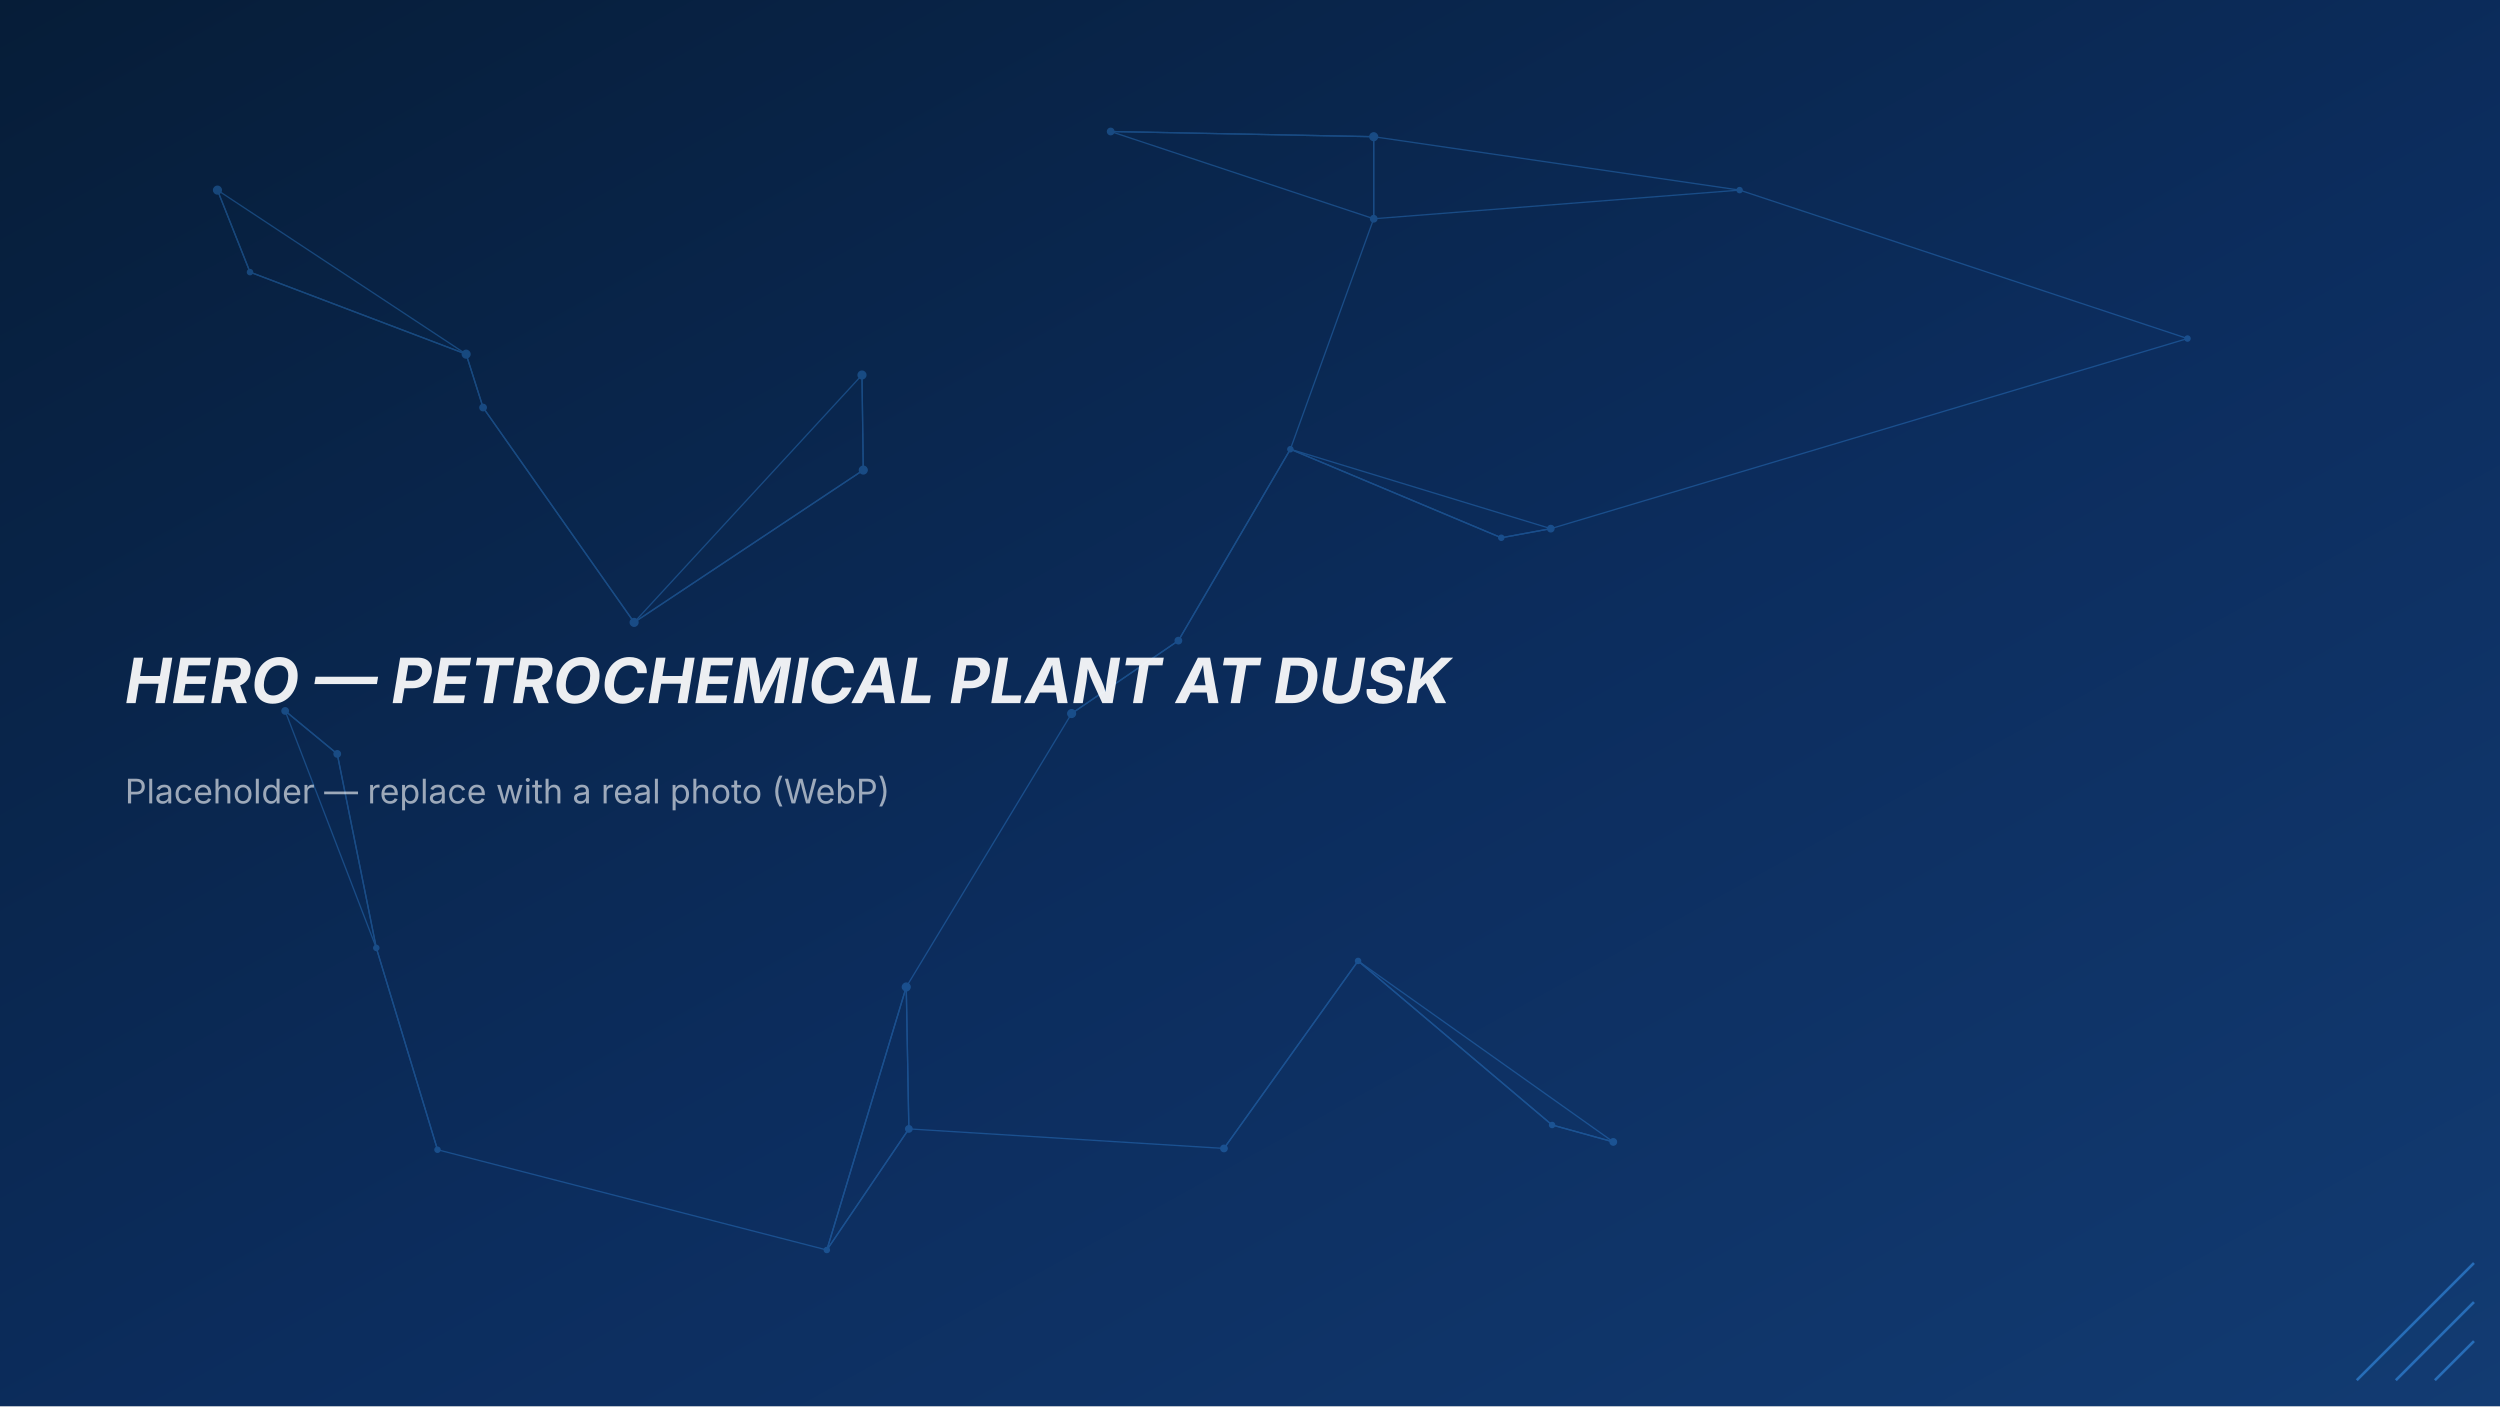
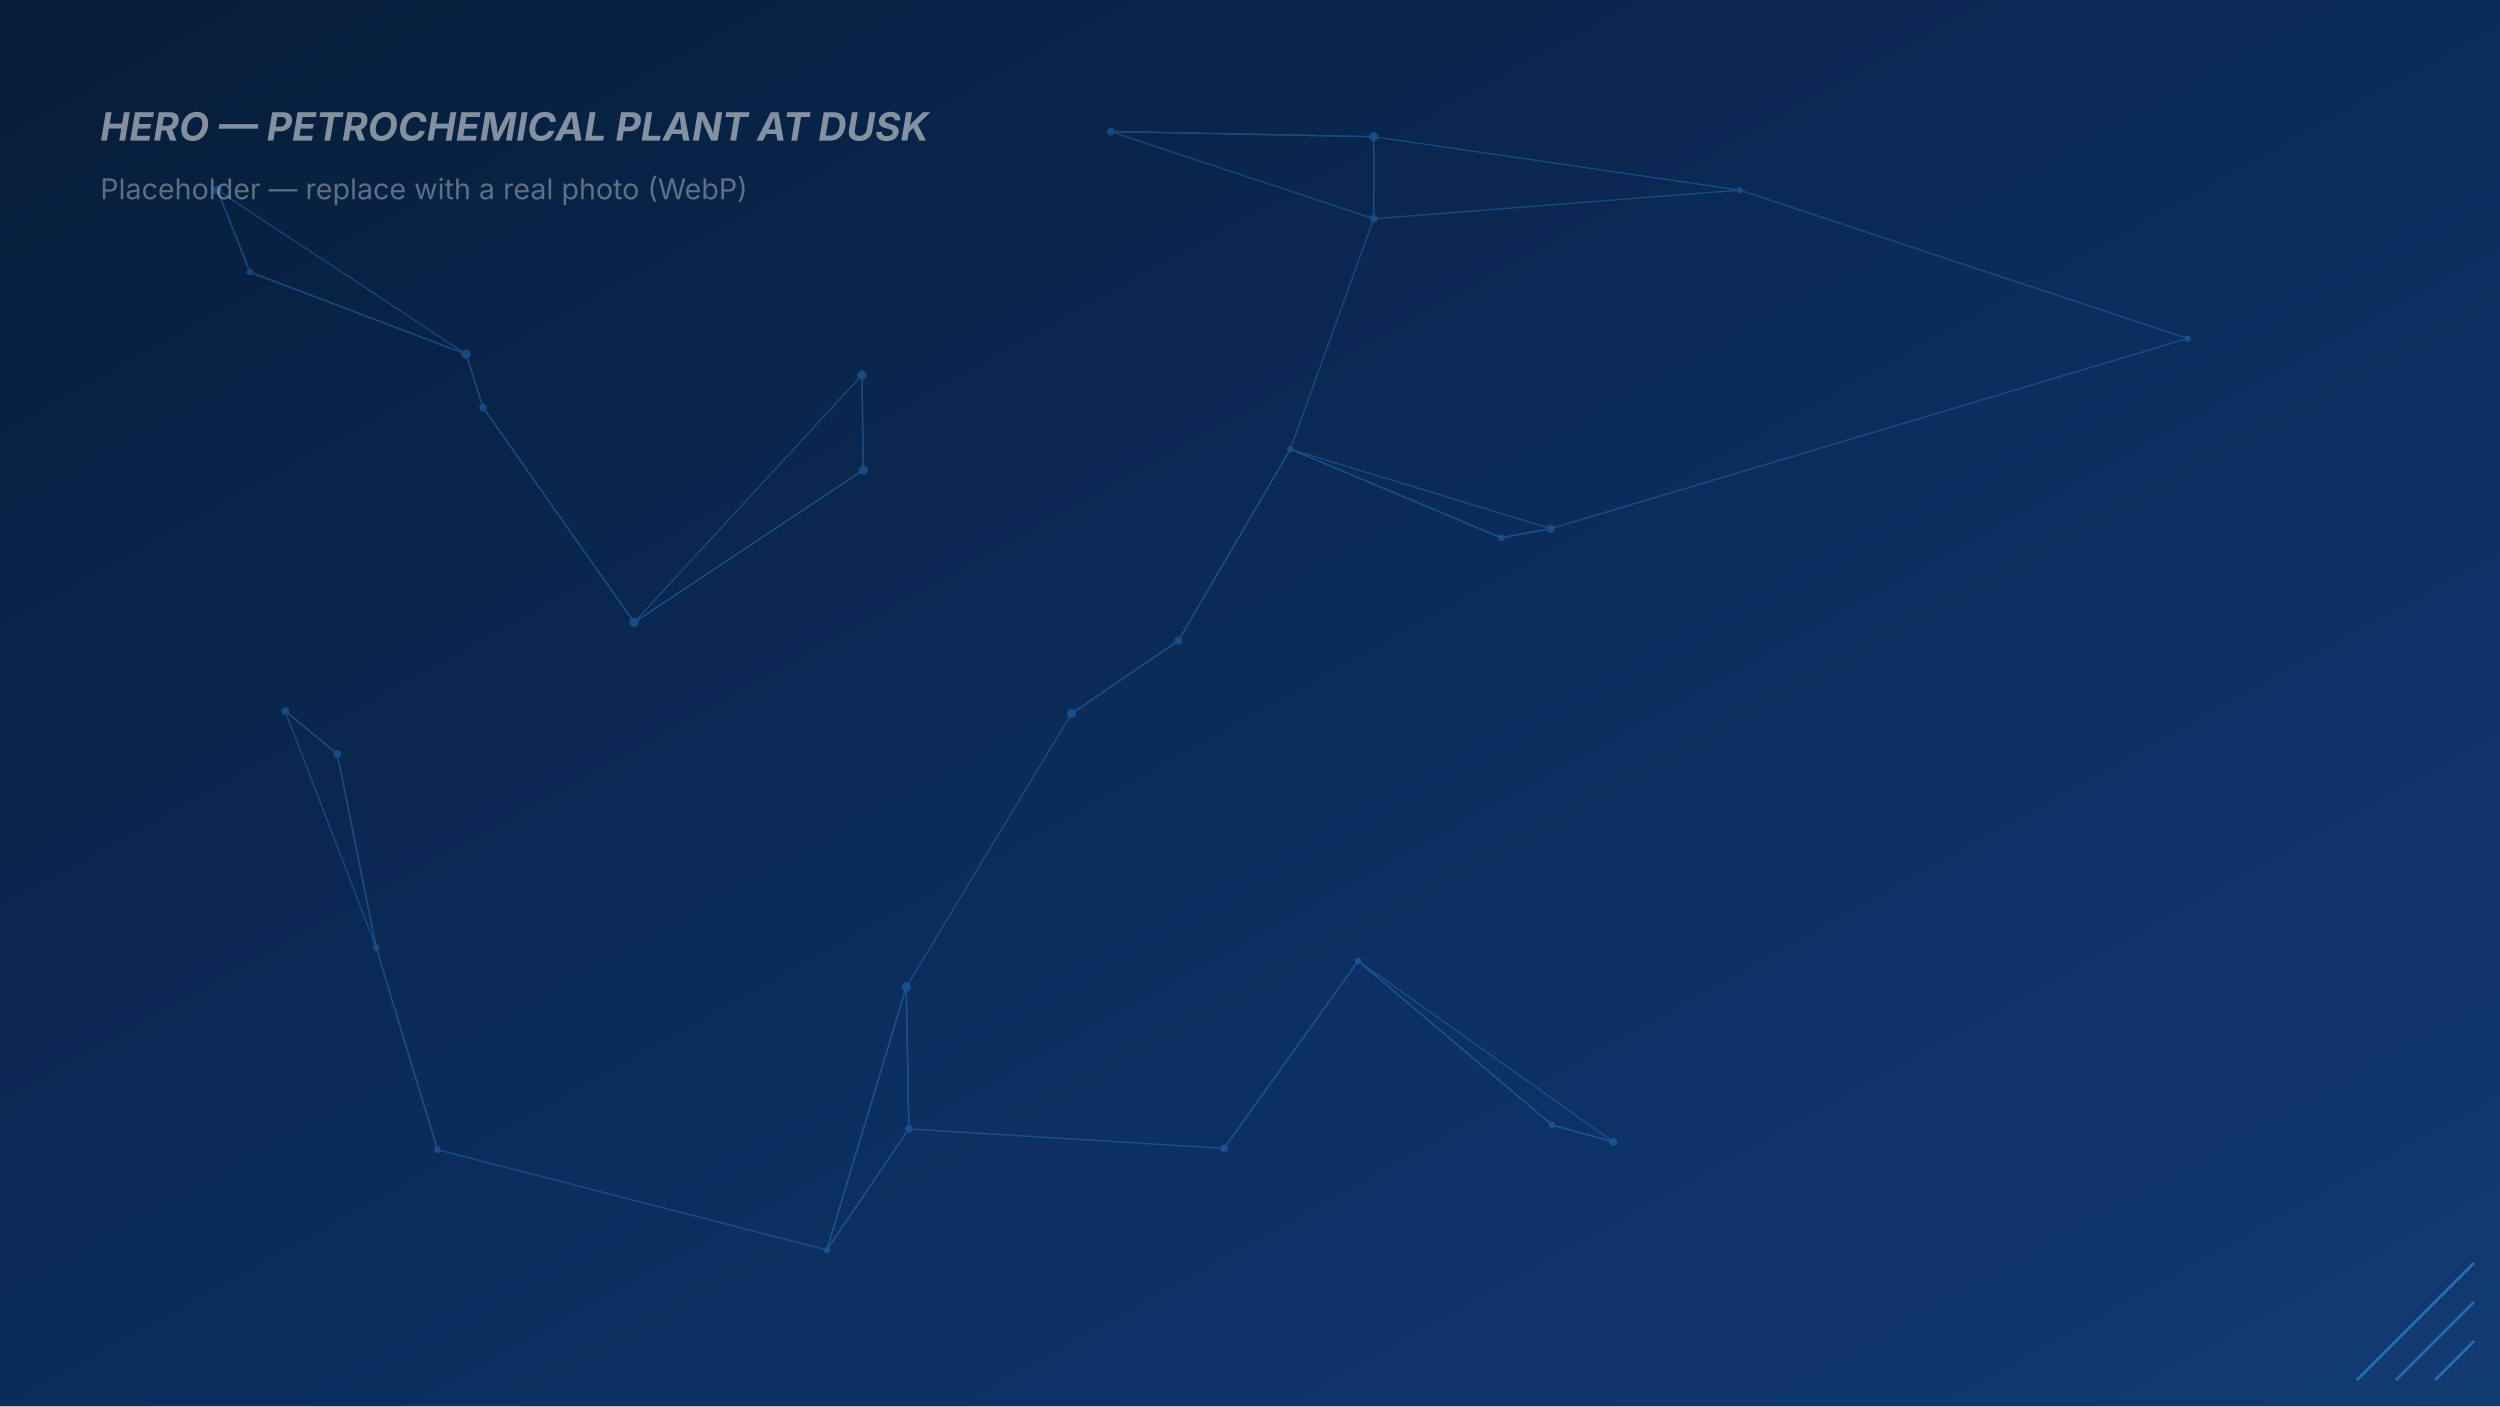
<svg xmlns="http://www.w3.org/2000/svg" width="1920" height="1080" viewBox="0 0 1920 1080" role="img" aria-label="Hero — petrochemical plant at dusk">
  <defs>
    <linearGradient id="g" x1="0" y1="0" x2="1" y2="1">
      <stop offset="0" stop-color="#061D38" />
      <stop offset=".55" stop-color="#0C2D5E" />
      <stop offset="1" stop-color="#123B72" />
    </linearGradient>
  </defs>
  <rect width="1920" height="1080" fill="url(#g)" />
  <g stroke="#358FE8" stroke-width="1" opacity=".35" fill="#358FE8">
    <line x1="336" y1="883" x2="289" y2="728" />
    <line x1="336" y1="883" x2="635" y2="960" />
    <line x1="192" y1="209" x2="167" y2="146" />
    <line x1="192" y1="209" x2="358" y2="272" />
    <line x1="635" y1="960" x2="698" y2="867" />
    <line x1="635" y1="960" x2="696" y2="758" />
    <line x1="991" y1="345" x2="905" y2="492" />
    <line x1="991" y1="345" x2="1153" y2="413" />
    <line x1="1239" y1="877" x2="1192" y2="864" />
    <line x1="1239" y1="877" x2="1043" y2="738" />
    <line x1="940" y1="882" x2="1043" y2="738" />
    <line x1="940" y1="882" x2="698" y2="867" />
    <line x1="167" y1="146" x2="192" y2="209" />
    <line x1="167" y1="146" x2="358" y2="272" />
    <line x1="358" y1="272" x2="371" y2="313" />
    <line x1="358" y1="272" x2="192" y2="209" />
    <line x1="259" y1="579" x2="219" y2="546" />
    <line x1="259" y1="579" x2="289" y2="728" />
    <line x1="1043" y1="738" x2="940" y2="882" />
    <line x1="1043" y1="738" x2="1192" y2="864" />
    <line x1="1191" y1="406" x2="1153" y2="413" />
    <line x1="1191" y1="406" x2="991" y2="345" />
    <line x1="1192" y1="864" x2="1239" y2="877" />
    <line x1="1192" y1="864" x2="1043" y2="738" />
    <line x1="289" y1="728" x2="259" y2="579" />
    <line x1="289" y1="728" x2="336" y2="883" />
    <line x1="696" y1="758" x2="698" y2="867" />
    <line x1="696" y1="758" x2="635" y2="960" />
    <line x1="905" y1="492" x2="823" y2="548" />
    <line x1="905" y1="492" x2="991" y2="345" />
    <line x1="853" y1="101" x2="1055" y2="105" />
    <line x1="853" y1="101" x2="1055" y2="168" />
    <line x1="1153" y1="413" x2="1191" y2="406" />
    <line x1="1153" y1="413" x2="991" y2="345" />
    <line x1="487" y1="478" x2="371" y2="313" />
    <line x1="487" y1="478" x2="663" y2="361" />
    <line x1="1680" y1="260" x2="1336" y2="146" />
    <line x1="1680" y1="260" x2="1191" y2="406" />
    <line x1="663" y1="361" x2="662" y2="288" />
    <line x1="663" y1="361" x2="487" y2="478" />
    <line x1="662" y1="288" x2="663" y2="361" />
    <line x1="662" y1="288" x2="487" y2="478" />
    <line x1="371" y1="313" x2="358" y2="272" />
    <line x1="371" y1="313" x2="487" y2="478" />
    <line x1="823" y1="548" x2="905" y2="492" />
    <line x1="823" y1="548" x2="696" y2="758" />
    <line x1="219" y1="546" x2="259" y2="579" />
    <line x1="219" y1="546" x2="289" y2="728" />
    <line x1="1336" y1="146" x2="1055" y2="168" />
    <line x1="1336" y1="146" x2="1055" y2="105" />
    <line x1="1055" y1="105" x2="1055" y2="168" />
    <line x1="1055" y1="105" x2="853" y2="101" />
    <line x1="698" y1="867" x2="696" y2="758" />
    <line x1="698" y1="867" x2="635" y2="960" />
    <line x1="1055" y1="168" x2="1055" y2="105" />
    <line x1="1055" y1="168" x2="991" y2="345" />
    <circle cx="336" cy="883" r="2" />
    <circle cx="192" cy="209" r="2" />
    <circle cx="635" cy="960" r="2" />
    <circle cx="991" cy="345" r="2" />
    <circle cx="1239" cy="877" r="2.5" />
    <circle cx="940" cy="882" r="2.5" />
    <circle cx="167" cy="146" r="3" />
    <circle cx="358" cy="272" r="3" />
    <circle cx="259" cy="579" r="2.5" />
    <circle cx="1043" cy="738" r="2" />
    <circle cx="1191" cy="406" r="2.5" />
    <circle cx="1192" cy="864" r="2" />
    <circle cx="289" cy="728" r="2" />
    <circle cx="696" cy="758" r="3" />
    <circle cx="905" cy="492" r="2.5" />
    <circle cx="853" cy="101" r="2.5" />
    <circle cx="1153" cy="413" r="2" />
    <circle cx="487" cy="478" r="3" />
    <circle cx="1680" cy="260" r="2" />
    <circle cx="663" cy="361" r="3" />
    <circle cx="662" cy="288" r="3" />
    <circle cx="371" cy="313" r="2.5" />
    <circle cx="823" cy="548" r="3" />
    <circle cx="219" cy="546" r="2.5" />
    <circle cx="1336" cy="146" r="2" />
    <circle cx="1055" cy="105" r="3" />
    <circle cx="698" cy="867" r="2.5" />
    <circle cx="1055" cy="168" r="2.5" />
  </g>
  <g stroke="#358FE8" stroke-width="2" opacity=".6">
    <line x1="1810" y1="1060" x2="1900" y2="970" />
    <line x1="1840" y1="1060" x2="1900" y2="1000" />
    <line x1="1870" y1="1060" x2="1900" y2="1030" />
  </g>
-   <text x="96" y="540" fill="#FFFFFF" font-family="Kanit, Inter, Arial, sans-serif" font-size="48" font-weight="700" font-style="italic" opacity=".92">HERO — PETROCHEMICAL PLANT AT DUSK</text>
-   <text x="96" y="617" fill="#FFFFFF" font-family="Inter, Arial, sans-serif" font-size="26" opacity=".6">Placeholder — replace with a real photo (WebP)</text>
+   <text x="77" y="108" fill="#FFFFFF" font-family="Kanit, Inter, Arial, sans-serif" font-size="30" font-weight="700" font-style="italic" opacity=".5">HERO — PETROCHEMICAL PLANT AT DUSK</text>
+   <text x="77" y="153" fill="#FFFFFF" font-family="Inter, Arial, sans-serif" font-size="22" opacity=".35">Placeholder — replace with a real photo (WebP)</text>
</svg>
